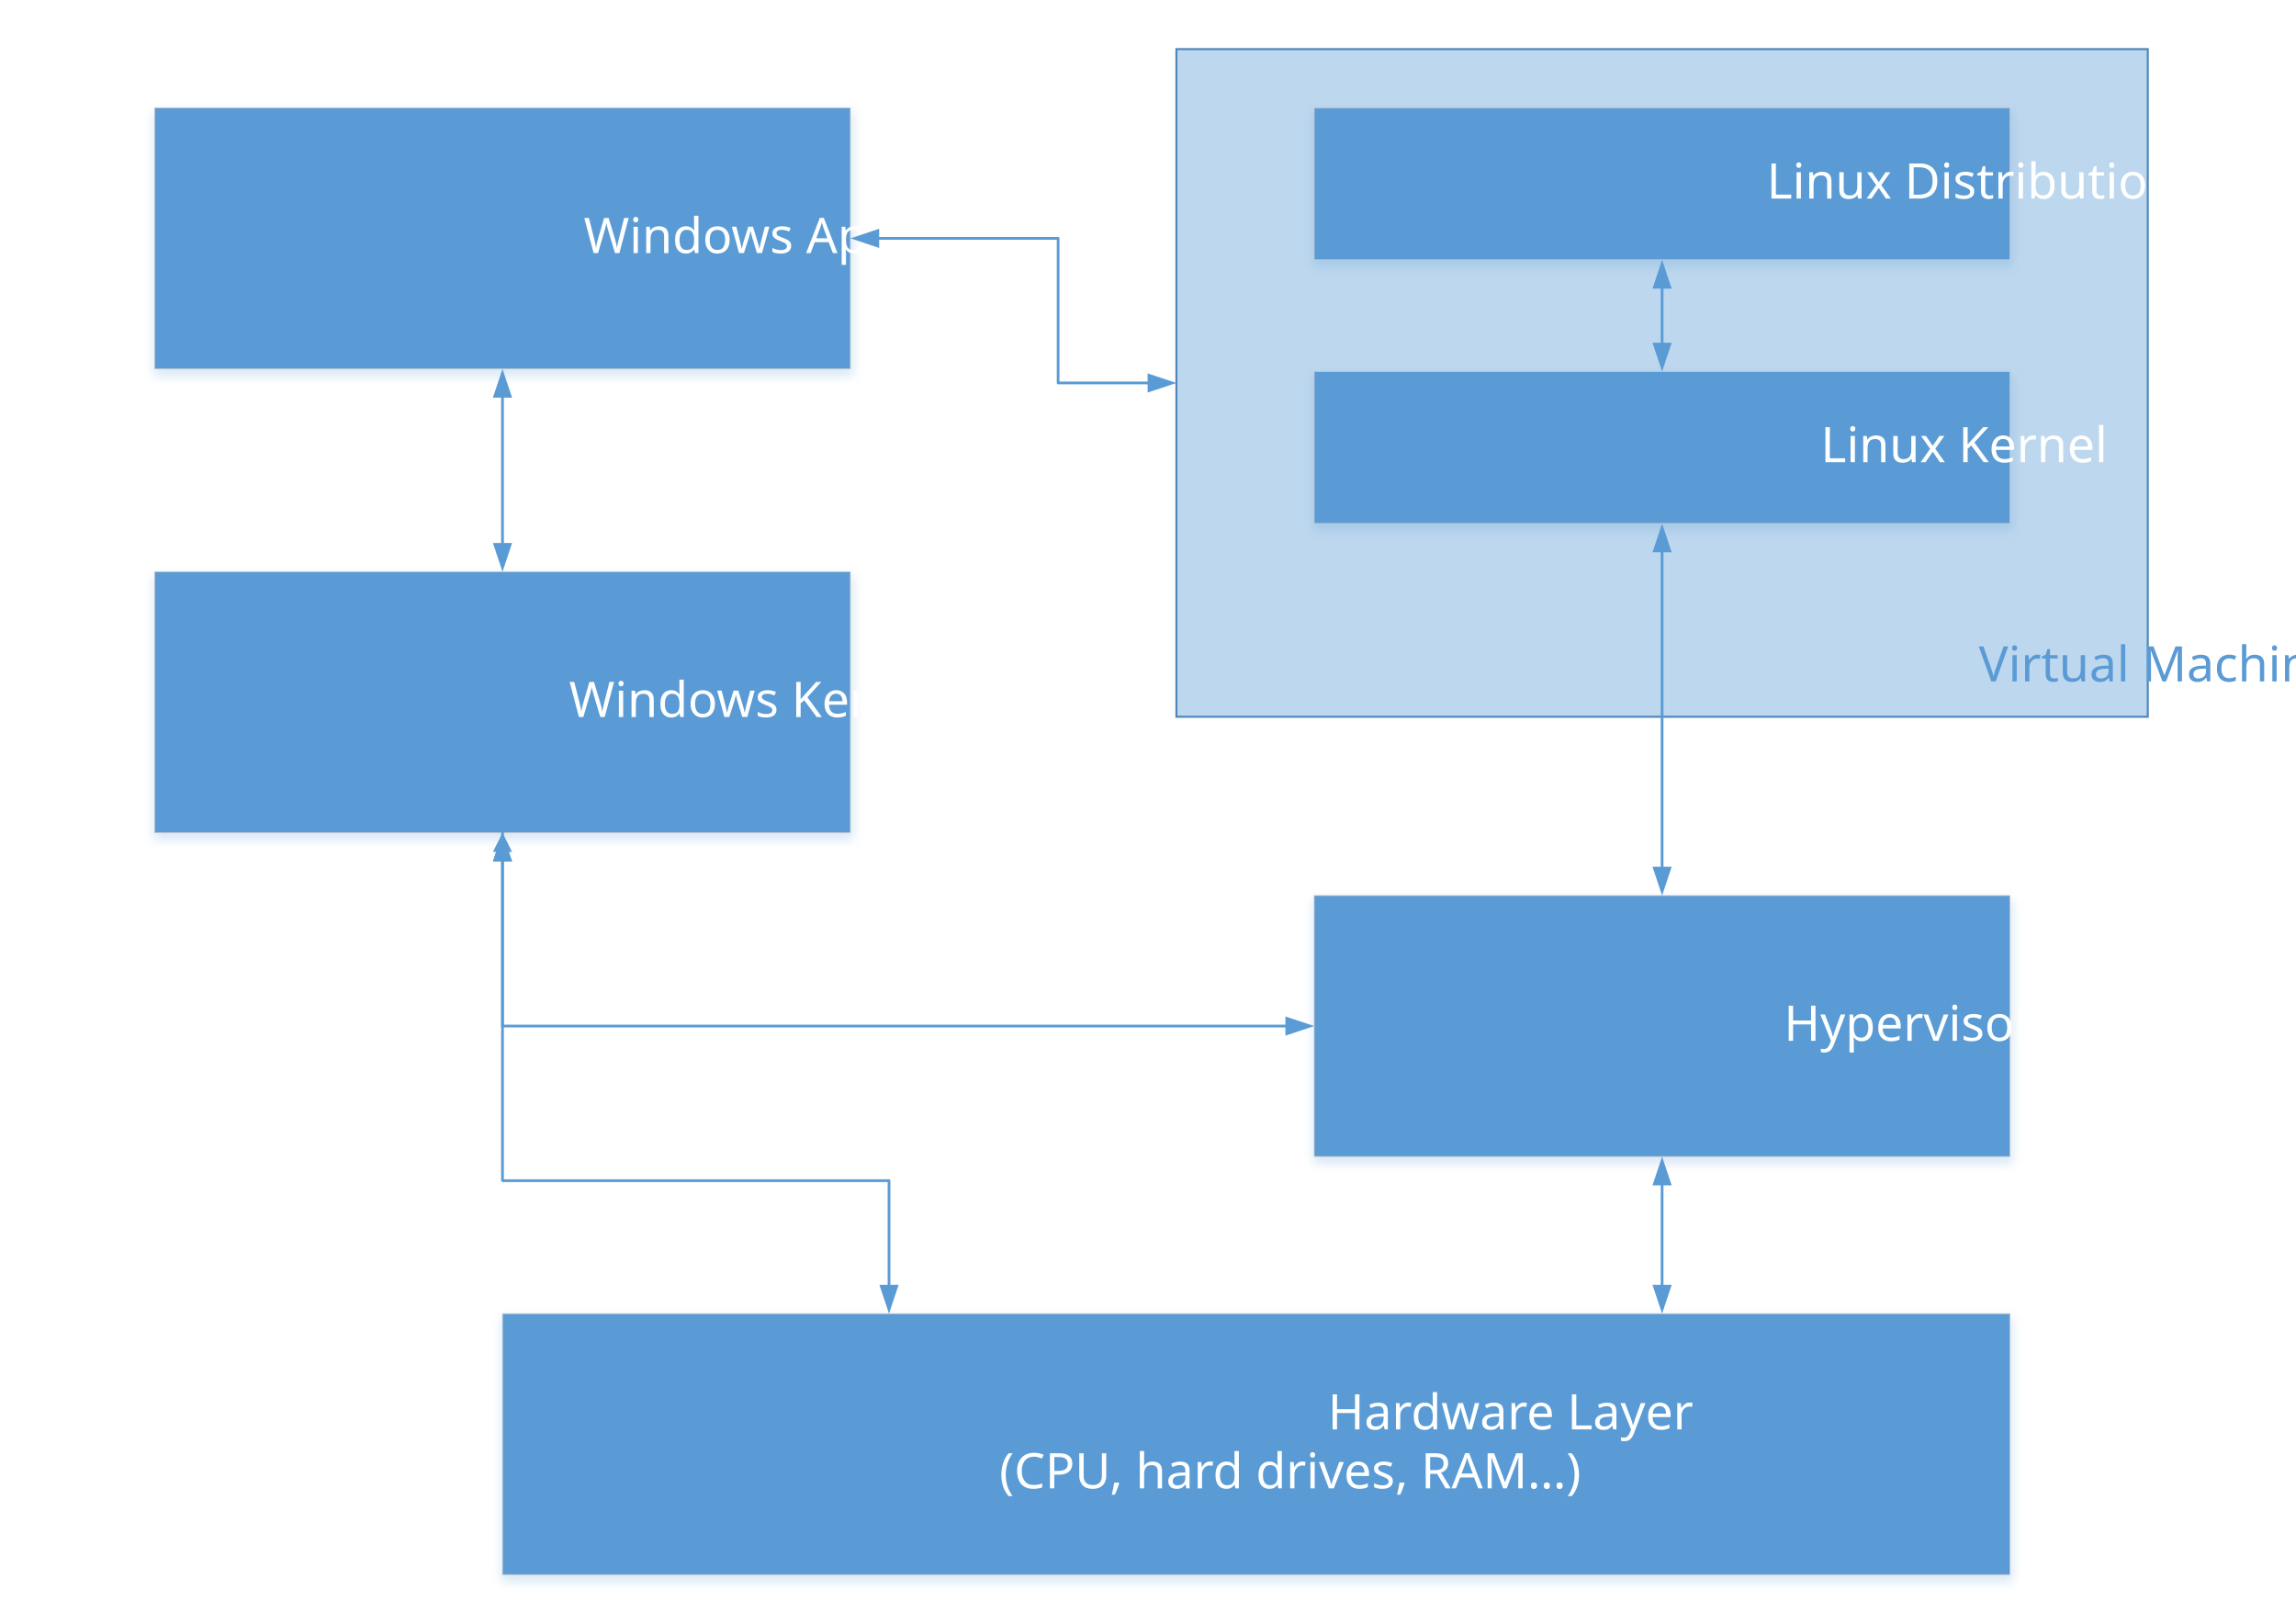
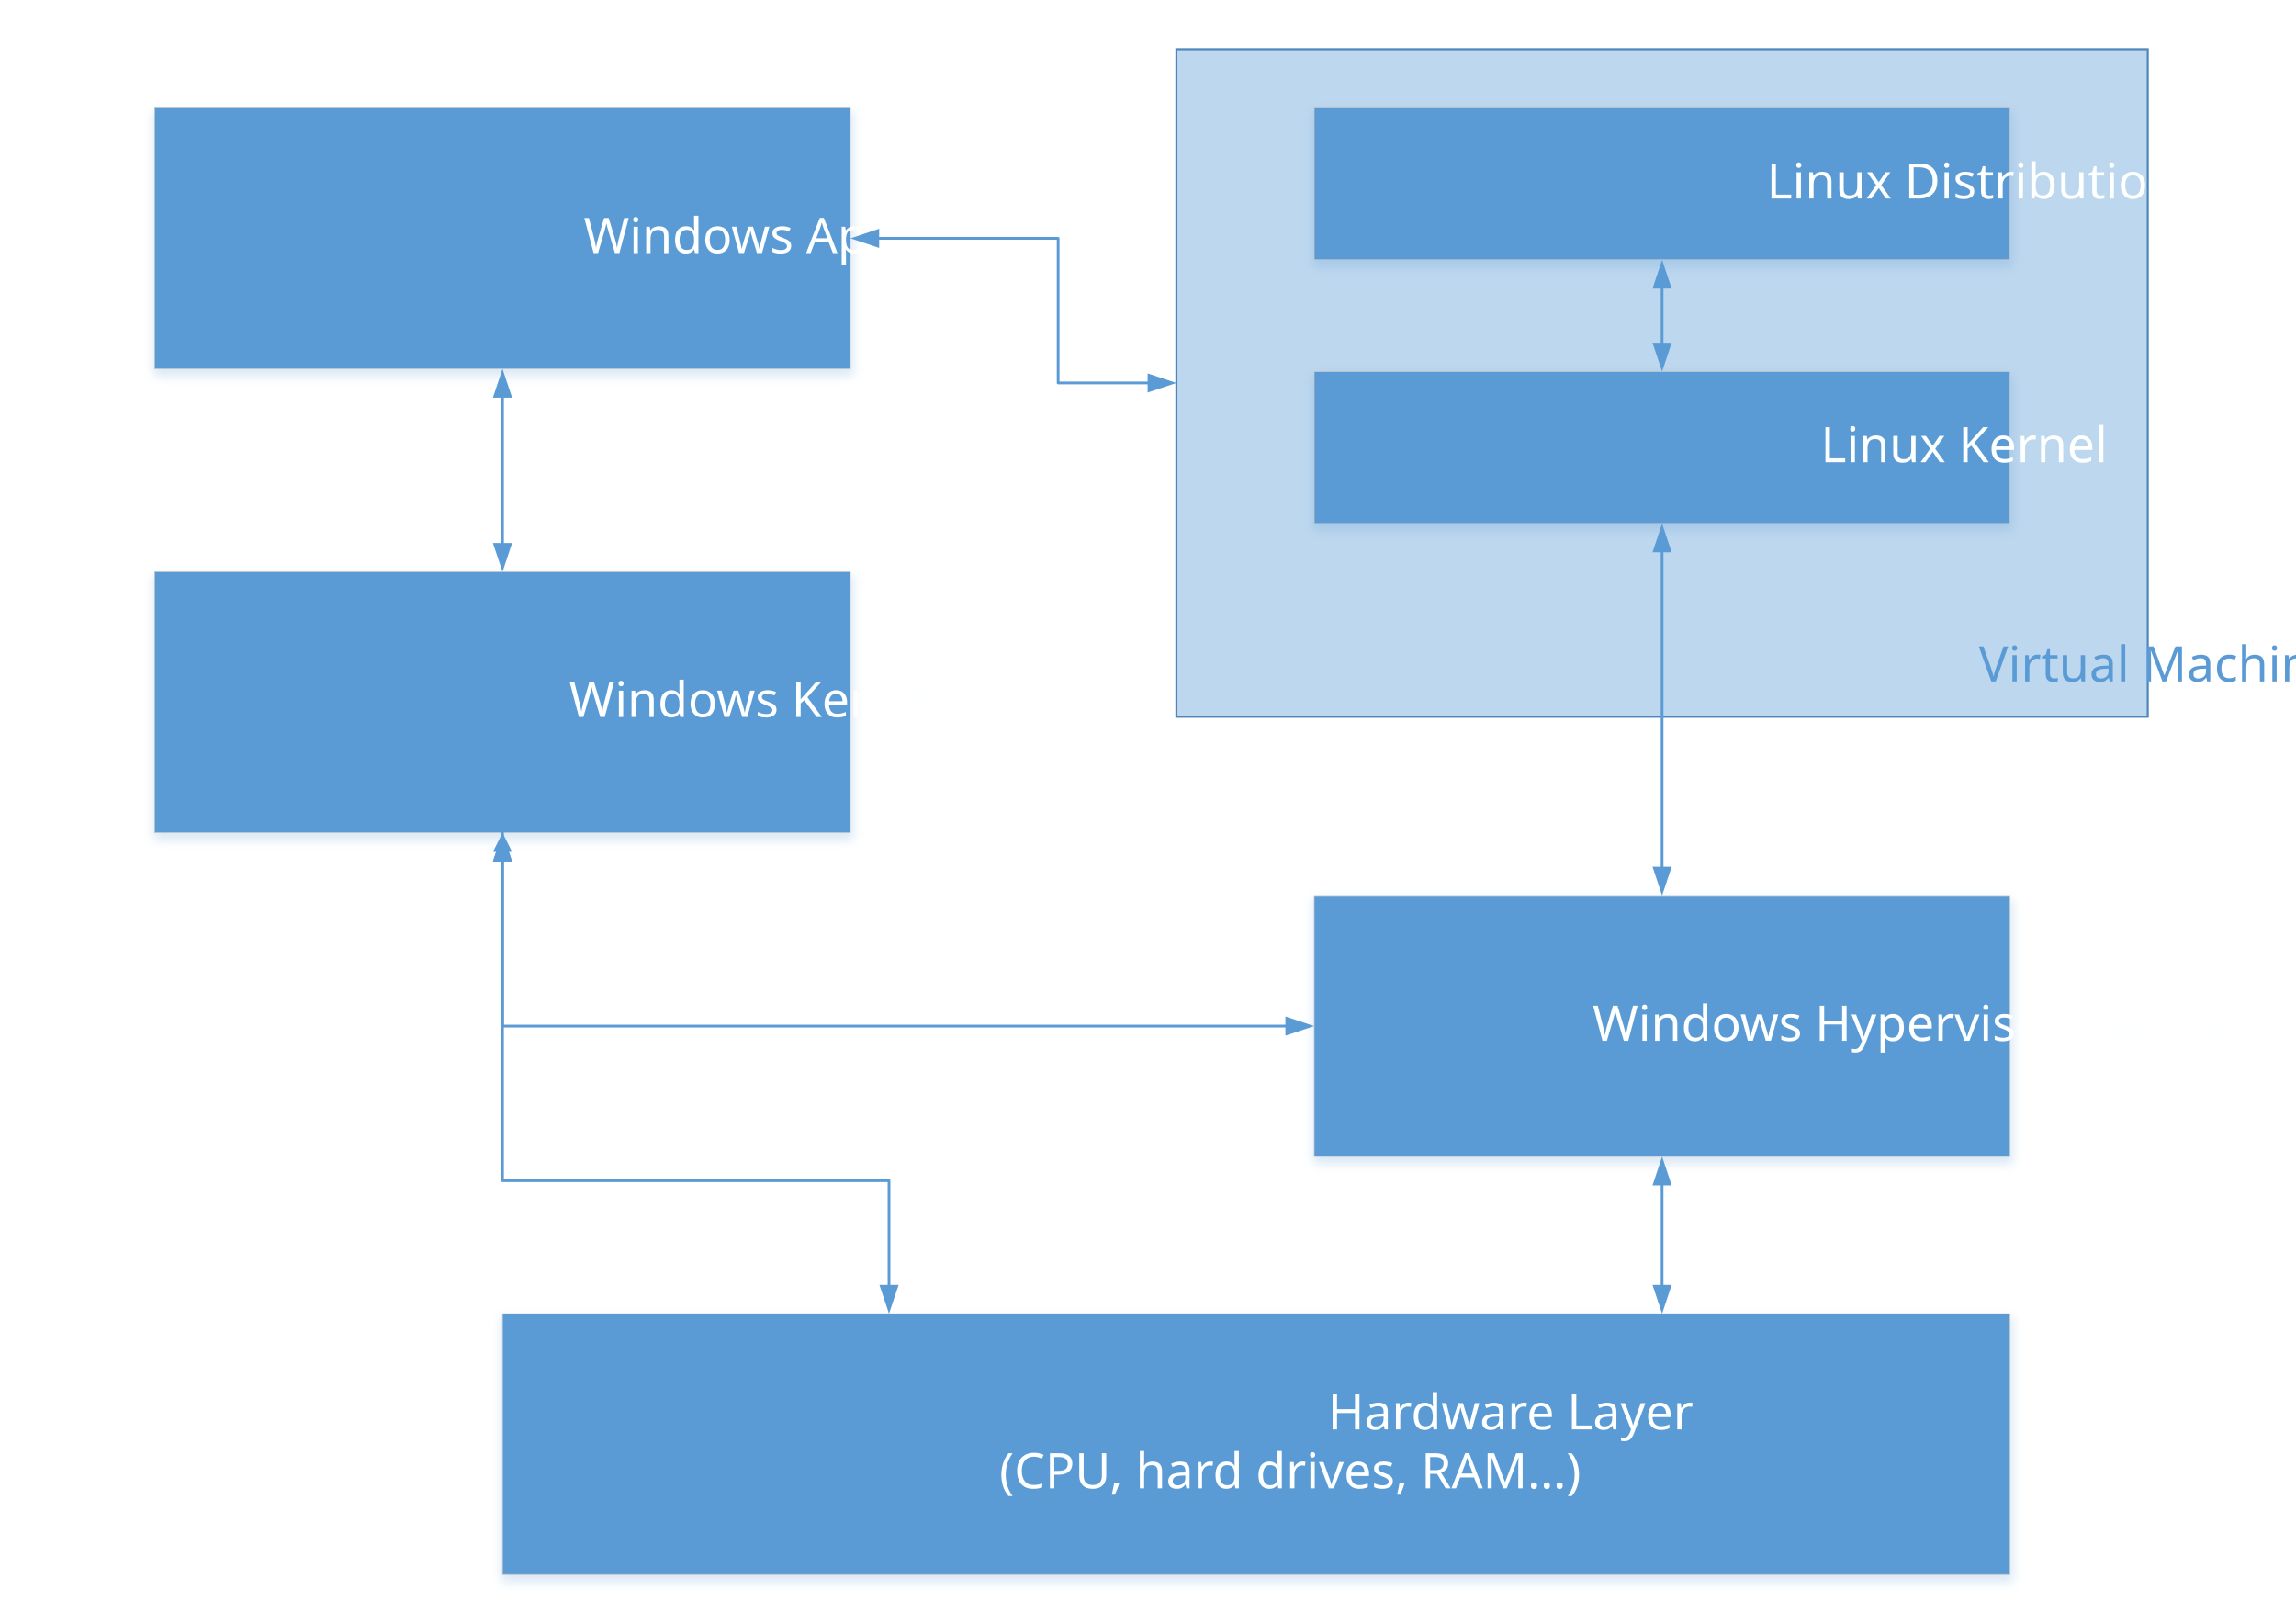
<svg xmlns="http://www.w3.org/2000/svg" xmlns:ns1="http://schemas.microsoft.com/visio/2003/SVGExtensions/" xmlns:xlink="http://www.w3.org/1999/xlink" width="11.693in" height="8.268in" viewBox="0 0 841.89 595.276" xml:space="preserve" color-interpolation-filters="sRGB" class="st12">
  <ns1:documentProperties ns1:langID="1036" ns1:metric="true" ns1:viewMarkup="false">
    <ns1:userDefs>
      <ns1:ud ns1:nameU="msvSubprocessMaster" ns1:prompt="" ns1:val="VT4(Rectangle)" />
      <ns1:ud ns1:nameU="msvNoAutoConnect" ns1:val="VT0(1):26" />
    </ns1:userDefs>
  </ns1:documentProperties>
  <style type="text/css">
	
		.st1 {fill:#bdd7ee;stroke:#4f87bb;stroke-width:0.75}
		.st2 {visibility:visible}
		.st3 {fill:#5b9bd5;fill-opacity:0.22;filter:url(#filter_2);stroke:#5b9bd5;stroke-opacity:0.22}
		.st4 {fill:#5b9bd5;stroke:#c7c8c8;stroke-width:0.25}
		.st5 {fill:#feffff;font-family:Calibri;font-size:1.5em}
		.st6 {font-size:1em}
		.st7 {marker-end:url(#mrkr4-33);stroke:#5b9bd5;stroke-linecap:round;stroke-linejoin:round;stroke-width:1}
		.st8 {fill:#5b9bd5;fill-opacity:1;stroke:#5b9bd5;stroke-opacity:1;stroke-width:0.284}
		.st9 {marker-end:url(#mrkr13-42);marker-start:url(#mrkr13-40);stroke:#5b9bd5;stroke-linecap:round;stroke-linejoin:round;stroke-width:1}
		.st10 {fill:none;stroke:none;stroke-width:0.25}
		.st11 {fill:#5b9bd5;font-family:Calibri;font-size:1.5em}
		.st12 {fill:none;fill-rule:evenodd;font-size:12px;overflow:visible;stroke-linecap:square;stroke-miterlimit:3}
	
	</style>
  <defs id="Markers">
    <g id="lend4">
      <path d="M 2 1 L 0 0 L 2 -1 L 2 1 " style="stroke:none" />
    </g>
    <marker id="mrkr4-33" class="st8" ns1:arrowType="4" ns1:arrowSize="2" ns1:setback="7.04" refX="-7.04" orient="auto" markerUnits="strokeWidth" overflow="visible">
      <use xlink:href="#lend4" transform="scale(-3.52,-3.52) " />
    </marker>
    <g id="lend13">
      <path d="M 3 1 L 0 0 L 3 -1 L 3 1 " style="stroke:none" />
    </g>
    <marker id="mrkr13-40" class="st8" ns1:arrowType="13" ns1:arrowSize="2" ns1:setback="10.2" refX="10.2" orient="auto" markerUnits="strokeWidth" overflow="visible">
      <use xlink:href="#lend13" transform="scale(3.52) " />
    </marker>
    <marker id="mrkr13-42" class="st8" ns1:arrowType="13" ns1:arrowSize="2" ns1:setback="10.56" refX="-10.56" orient="auto" markerUnits="strokeWidth" overflow="visible">
      <use xlink:href="#lend13" transform="scale(-3.52,-3.52) " />
    </marker>
  </defs>
  <defs id="Filters">
    <filter id="filter_2">
      <feGaussianBlur stdDeviation="2" />
    </filter>
  </defs>
  <g ns1:mID="0" ns1:index="1" ns1:groupContext="foregroundPage">
    <ns1:userDefs>
      <ns1:ud ns1:nameU="msvThemeOrder" ns1:val="VT0(0):26" />
    </ns1:userDefs>
    <ns1:pageProperties ns1:drawingScale="0.0393701" ns1:pageScale="0.0393701" ns1:drawingUnits="24" ns1:shadowOffsetX="8.50394" ns1:shadowOffsetY="-8.50394" />
    <ns1:layer ns1:name="Lien" ns1:index="0" />
    <g id="shape25-1" ns1:mID="25" ns1:groupContext="shape" transform="translate(431.362,-332.504)">
      <ns1:userDefs>
        <ns1:ud ns1:nameU="visVersion" ns1:val="VT0(15):26" />
      </ns1:userDefs>
      <rect x="0" y="350.504" width="356.173" height="244.772" class="st1" />
    </g>
    <g id="shape1-3" ns1:mID="1" ns1:groupContext="shape" transform="translate(481.89,-171.283)">
      <ns1:userDefs>
        <ns1:ud ns1:nameU="visVersion" ns1:val="VT0(15):26" />
      </ns1:userDefs>
      <ns1:textBlock ns1:margins="rect(4,4,4,4)" ns1:tabSpace="42.5197" />
      <ns1:textRect cx="127.559" cy="547.441" width="255.12" height="95.669" />
      <g id="shadow1-4" ns1:groupContext="shadow" ns1:shadowOffsetX="0.345598" ns1:shadowOffsetY="-1.97279" ns1:shadowType="1" transform="matrix(1,0,0,1,0.345598,1.97279)" class="st2">
        <rect x="0" y="499.606" width="255.118" height="95.669" class="st3" />
      </g>
      <rect x="0" y="499.606" width="255.118" height="95.669" class="st4" />
-       <text x="88" y="552.84" class="st5" ns1:langID="1036">
+       <text x="17.84" y="552.84" class="st5" ns1:langID="1036">
        <ns1:paragraph ns1:horizAlign="1" />
-         <ns1:tabList />Hypervisor</text>
+         <ns1:tabList />Windows Hypervisor Platform</text>
    </g>
    <g id="shape2-9" ns1:mID="2" ns1:groupContext="shape" transform="translate(56.6929,-460.063)">
      <ns1:userDefs>
        <ns1:ud ns1:nameU="visVersion" ns1:val="VT0(15):26" />
      </ns1:userDefs>
      <ns1:textBlock ns1:margins="rect(4,4,4,4)" ns1:tabSpace="42.5197" />
      <ns1:textRect cx="127.559" cy="547.441" width="255.12" height="95.669" />
      <g id="shadow2-10" ns1:groupContext="shadow" ns1:shadowOffsetX="0.345598" ns1:shadowOffsetY="-1.97279" ns1:shadowType="1" transform="matrix(1,0,0,1,0.345598,1.97279)" class="st2">
        <rect x="0" y="499.606" width="255.118" height="95.669" class="st3" />
      </g>
      <rect x="0" y="499.606" width="255.118" height="95.669" class="st4" />
      <text x="73.11" y="552.84" class="st5" ns1:langID="1036">
        <ns1:paragraph ns1:horizAlign="1" />
        <ns1:tabList />Windows Apps</text>
    </g>
    <g id="shape4-15" ns1:mID="4" ns1:groupContext="shape" transform="translate(56.6929,-289.984)">
      <ns1:userDefs>
        <ns1:ud ns1:nameU="visVersion" ns1:val="VT0(15):26" />
      </ns1:userDefs>
      <ns1:textBlock ns1:margins="rect(4,4,4,4)" ns1:tabSpace="42.5197" />
      <ns1:textRect cx="127.559" cy="547.441" width="255.12" height="95.669" />
      <g id="shadow4-16" ns1:groupContext="shadow" ns1:shadowOffsetX="0.345598" ns1:shadowOffsetY="-1.97279" ns1:shadowType="1" transform="matrix(1,0,0,1,0.345598,1.97279)" class="st2">
        <rect x="0" y="499.606" width="255.118" height="95.669" class="st3" />
      </g>
      <rect x="0" y="499.606" width="255.118" height="95.669" class="st4" />
      <text x="67.73" y="552.84" class="st5" ns1:langID="1036">
        <ns1:paragraph ns1:horizAlign="1" />
        <ns1:tabList />Windows Kernel</text>
    </g>
    <g id="shape5-21" ns1:mID="5" ns1:groupContext="shape" transform="translate(184.252,-18)">
      <ns1:userDefs>
        <ns1:ud ns1:nameU="visVersion" ns1:val="VT0(15):26" />
      </ns1:userDefs>
      <ns1:textBlock ns1:margins="rect(4,4,4,4)" ns1:tabSpace="42.5197" />
      <ns1:textRect cx="276.378" cy="547.441" width="552.76" height="95.669" />
      <g id="shadow5-22" ns1:groupContext="shadow" ns1:shadowOffsetX="0.345598" ns1:shadowOffsetY="-1.97279" ns1:shadowType="1" transform="matrix(1,0,0,1,0.345598,1.97279)" class="st2">
        <rect x="0" y="499.606" width="552.756" height="95.669" class="st3" />
      </g>
      <rect x="0" y="499.606" width="552.756" height="95.669" class="st4" />
      <text x="218.41" y="542.04" class="st5" ns1:langID="1036">
        <ns1:paragraph ns1:horizAlign="1" />
        <ns1:tabList />Hardware Layer<ns1:lf />
        <tspan x="182.2" dy="1.2em" class="st6">(</tspan>CPU, hard drives, RAM…)</text>
    </g>
    <g id="shape6-28" ns1:mID="6" ns1:groupContext="shape" ns1:layerMember="0" transform="translate(177.165,-282.898)">
      <path d="M7.09 588.19 L7.09 595.28 L7.09 595.23" class="st7" />
    </g>
    <g id="shape10-34" ns1:mID="10" ns1:groupContext="shape" ns1:layerMember="0" transform="translate(602.362,-171.283)">
      <path d="M7.09 605.48 L7.09 605.84 L7.09 642.33" class="st9" />
    </g>
    <g id="shape11-43" ns1:mID="11" ns1:groupContext="shape" ns1:layerMember="0" transform="translate(184.252,-289.984)">
      <path d="M0 605.48 L0 605.84 L0 722.83 L141.73 722.83 L141.73 761.03" class="st9" />
    </g>
    <g id="shape14-50" ns1:mID="14" ns1:groupContext="shape" ns1:layerMember="0" transform="translate(481.89,-219.118)">
      <path d="M-10.2 595.28 L-10.56 595.28 L-297.64 595.28 L-297.64 534.97" class="st9" />
    </g>
    <g id="shape17-57" ns1:mID="17" ns1:groupContext="shape" ns1:layerMember="0" transform="translate(177.165,-460.063)">
      <path d="M7.09 605.48 L7.09 605.84 L7.09 659.13" class="st9" />
    </g>
    <g id="shape18-64" ns1:mID="18" ns1:groupContext="shape" ns1:layerMember="0" transform="translate(602.362,-403.37)">
      <path d="M7.09 605.48 L7.09 605.84 L7.09 721.13" class="st9" />
    </g>
    <g id="group29-71" transform="translate(481.89,-403.37)" ns1:mID="29" ns1:groupContext="group">
      <g id="shape15-72" ns1:mID="15" ns1:groupContext="shape" transform="translate(0,-96.6729)">
        <ns1:userDefs>
          <ns1:ud ns1:nameU="visVersion" ns1:val="VT0(15):26" />
        </ns1:userDefs>
        <ns1:textBlock ns1:margins="rect(4,4,4,4)" ns1:tabSpace="42.5197" />
        <ns1:textRect cx="127.559" cy="567.431" width="255.12" height="55.689" />
        <g id="shadow15-73" ns1:groupContext="shadow" ns1:shadowOffsetX="0.345598" ns1:shadowOffsetY="-1.97279" ns1:shadowType="1" transform="matrix(1,0,0,1,0.345598,1.97279)" class="st2">
          <rect x="0" y="539.586" width="255.118" height="55.689" class="st3" />
        </g>
        <rect x="0" y="539.586" width="255.118" height="55.689" class="st4" />
        <text x="62.97" y="572.83" class="st5" ns1:langID="1036">
          <ns1:paragraph ns1:horizAlign="1" />
          <ns1:tabList />Linux Distribution</text>
      </g>
      <g id="shape16-78" ns1:mID="16" ns1:groupContext="shape">
        <ns1:userDefs>
          <ns1:ud ns1:nameU="visVersion" ns1:val="VT0(15):26" />
        </ns1:userDefs>
        <ns1:textBlock ns1:margins="rect(4,4,4,4)" ns1:tabSpace="42.5197" />
        <ns1:textRect cx="127.559" cy="567.431" width="255.12" height="55.689" />
        <g id="shadow16-79" ns1:groupContext="shadow" ns1:shadowOffsetX="0.345598" ns1:shadowOffsetY="-1.97279" ns1:shadowType="1" transform="matrix(1,0,0,1,0.345598,1.97279)" class="st2">
          <rect x="0" y="539.586" width="255.118" height="55.689" class="st3" />
        </g>
        <rect x="0" y="539.586" width="255.118" height="55.689" class="st4" />
        <text x="82.76" y="572.83" class="st5" ns1:langID="1036">
          <ns1:paragraph ns1:horizAlign="1" />
          <ns1:tabList />Linux Kernel</text>
      </g>
    </g>
    <g id="shape32-84" ns1:mID="32" ns1:groupContext="shape" ns1:layerMember="0" transform="translate(602.362,-500.043)">
      <path d="M7.09 605.48 L7.09 605.84 L7.09 625.7" class="st9" />
    </g>
    <g id="shape33-91" ns1:mID="33" ns1:groupContext="shape" transform="translate(623.622,-340.85)">
      <ns1:textBlock ns1:margins="rect(4,4,4,4)" ns1:tabSpace="42.5197" />
      <ns1:textRect cx="76" cy="585.276" width="152" height="20" />
      <rect x="0" y="575.276" width="152" height="20" class="st10" />
      <text x="17.72" y="590.68" class="st11" ns1:langID="1036">
        <ns1:paragraph ns1:horizAlign="1" />
        <ns1:tabList />Virtual Machine</text>
    </g>
    <g id="shape34-94" ns1:mID="34" ns1:groupContext="shape" ns1:layerMember="0" transform="translate(431.362,-454.89)">
      <path d="M-10.2 595.28 L-10.56 595.28 L-43.37 595.28 L-43.37 542.27 L-108.99 542.27" class="st9" />
    </g>
  </g>
</svg>
